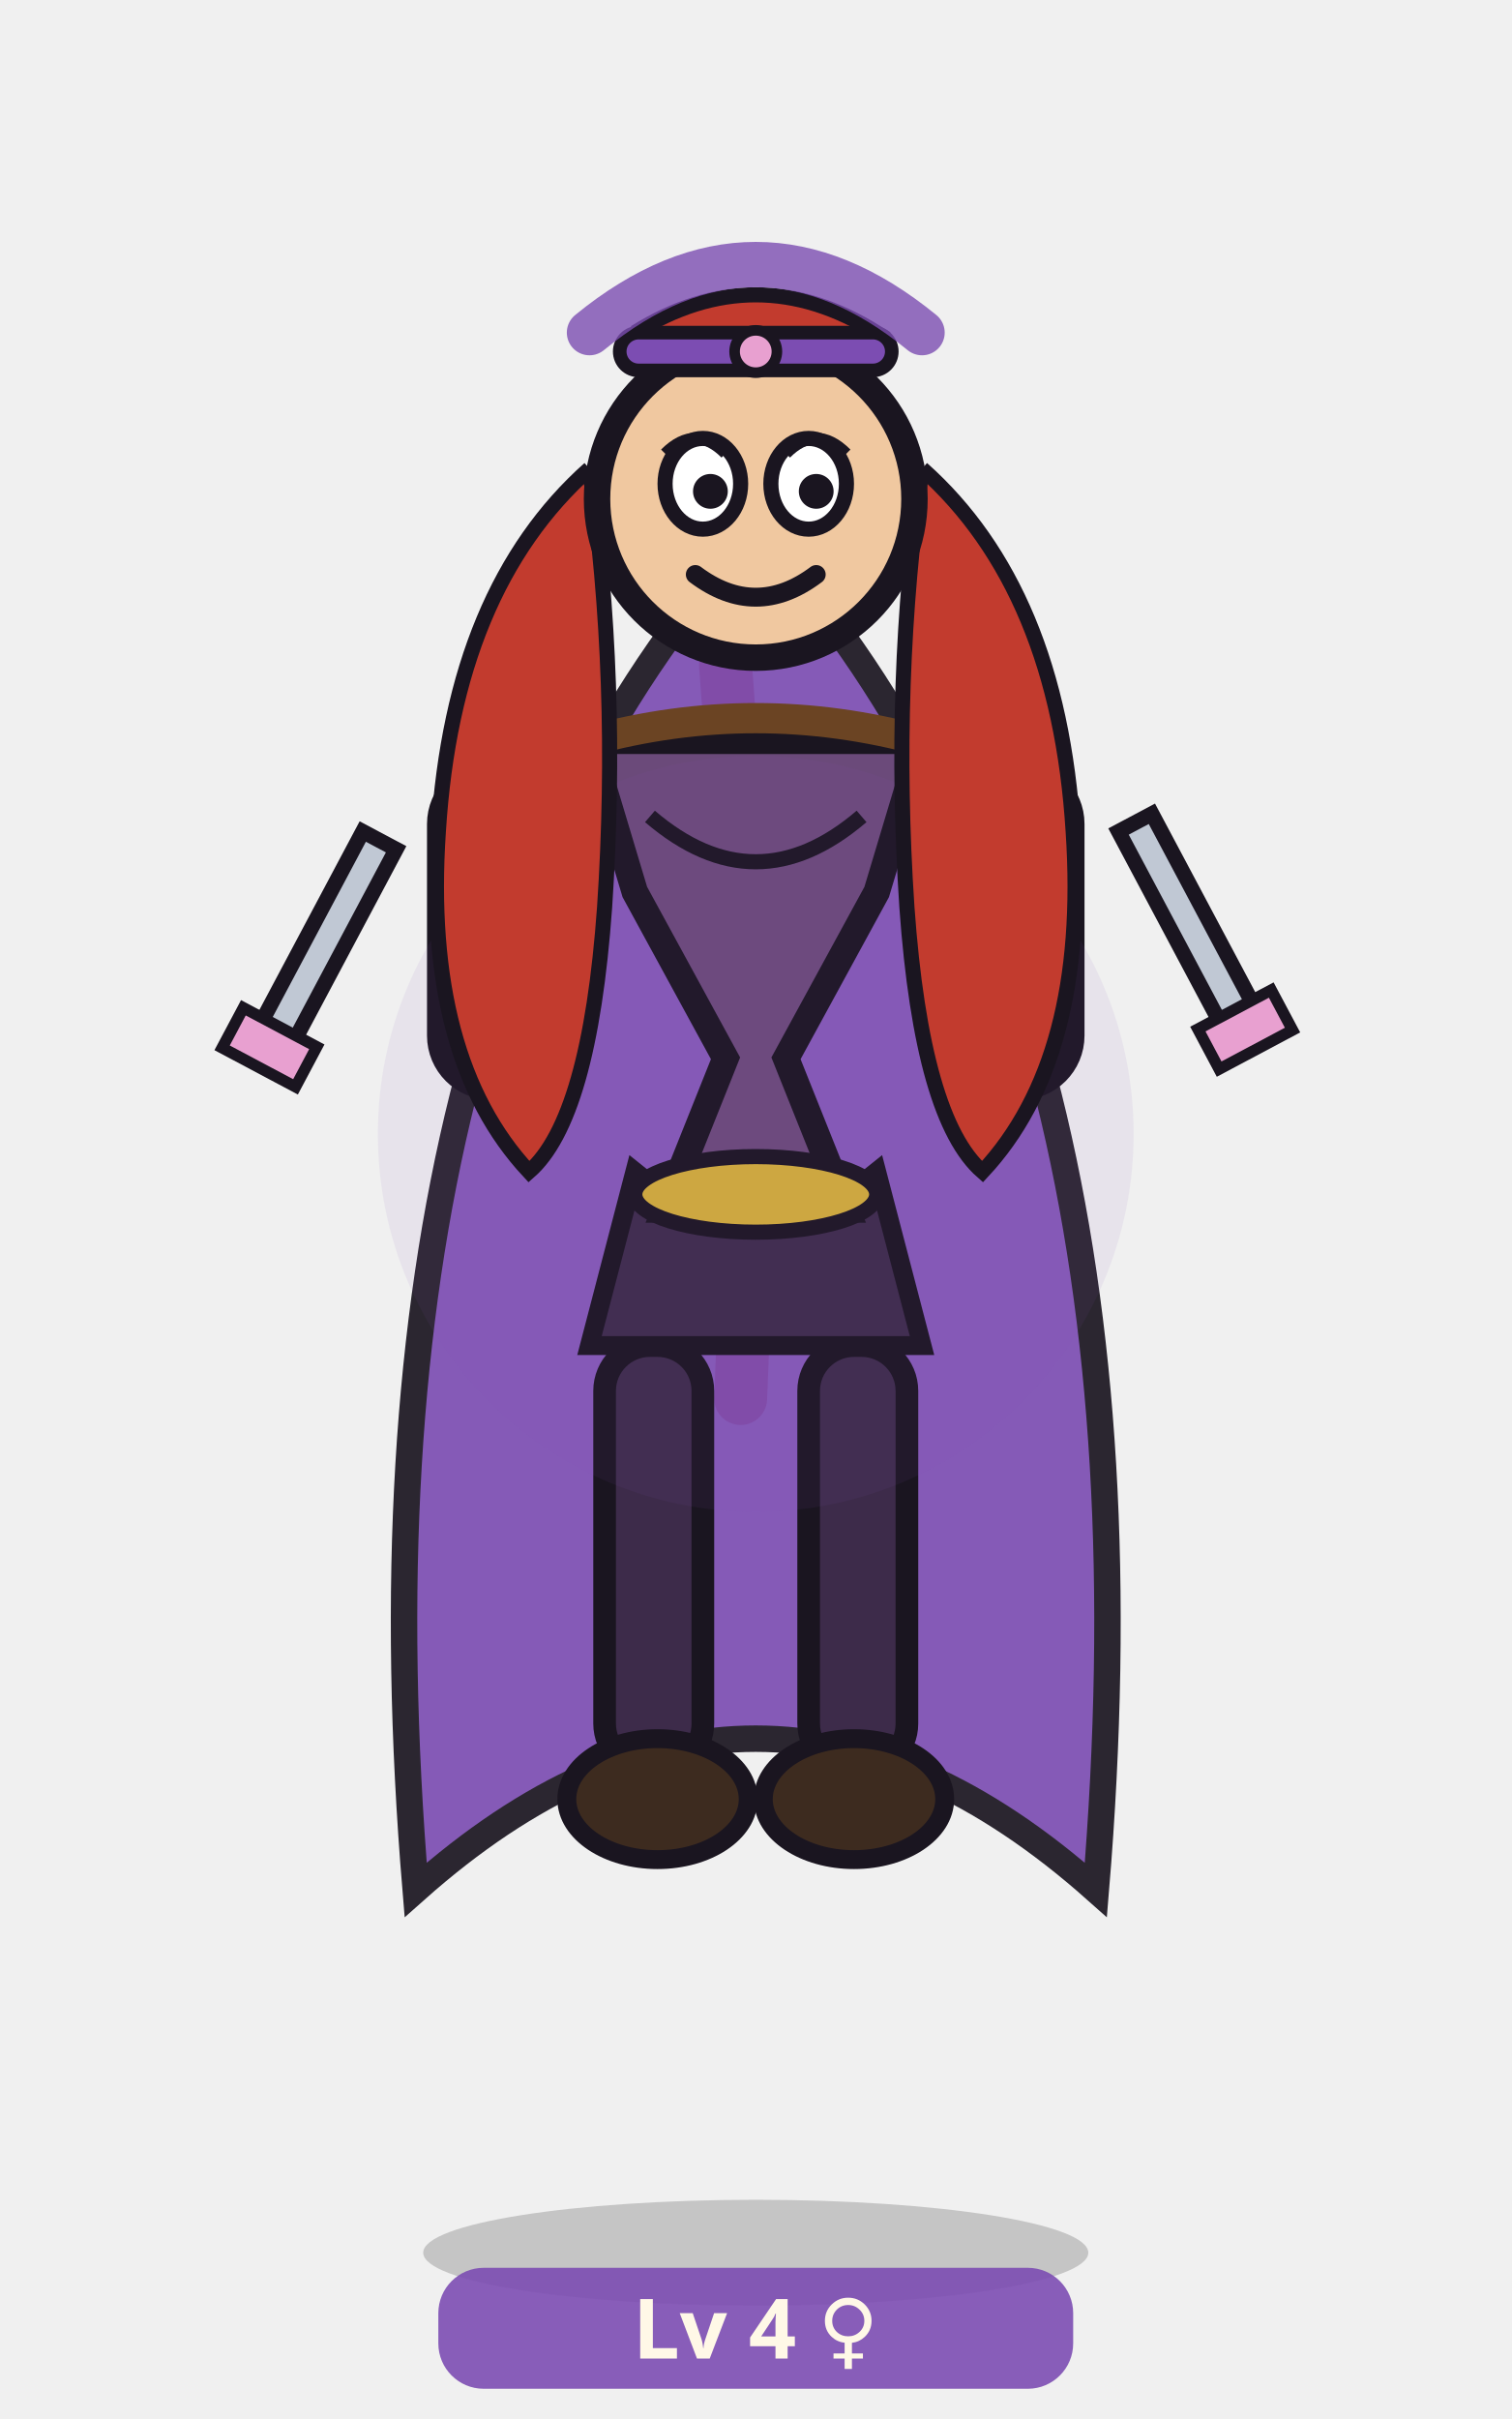
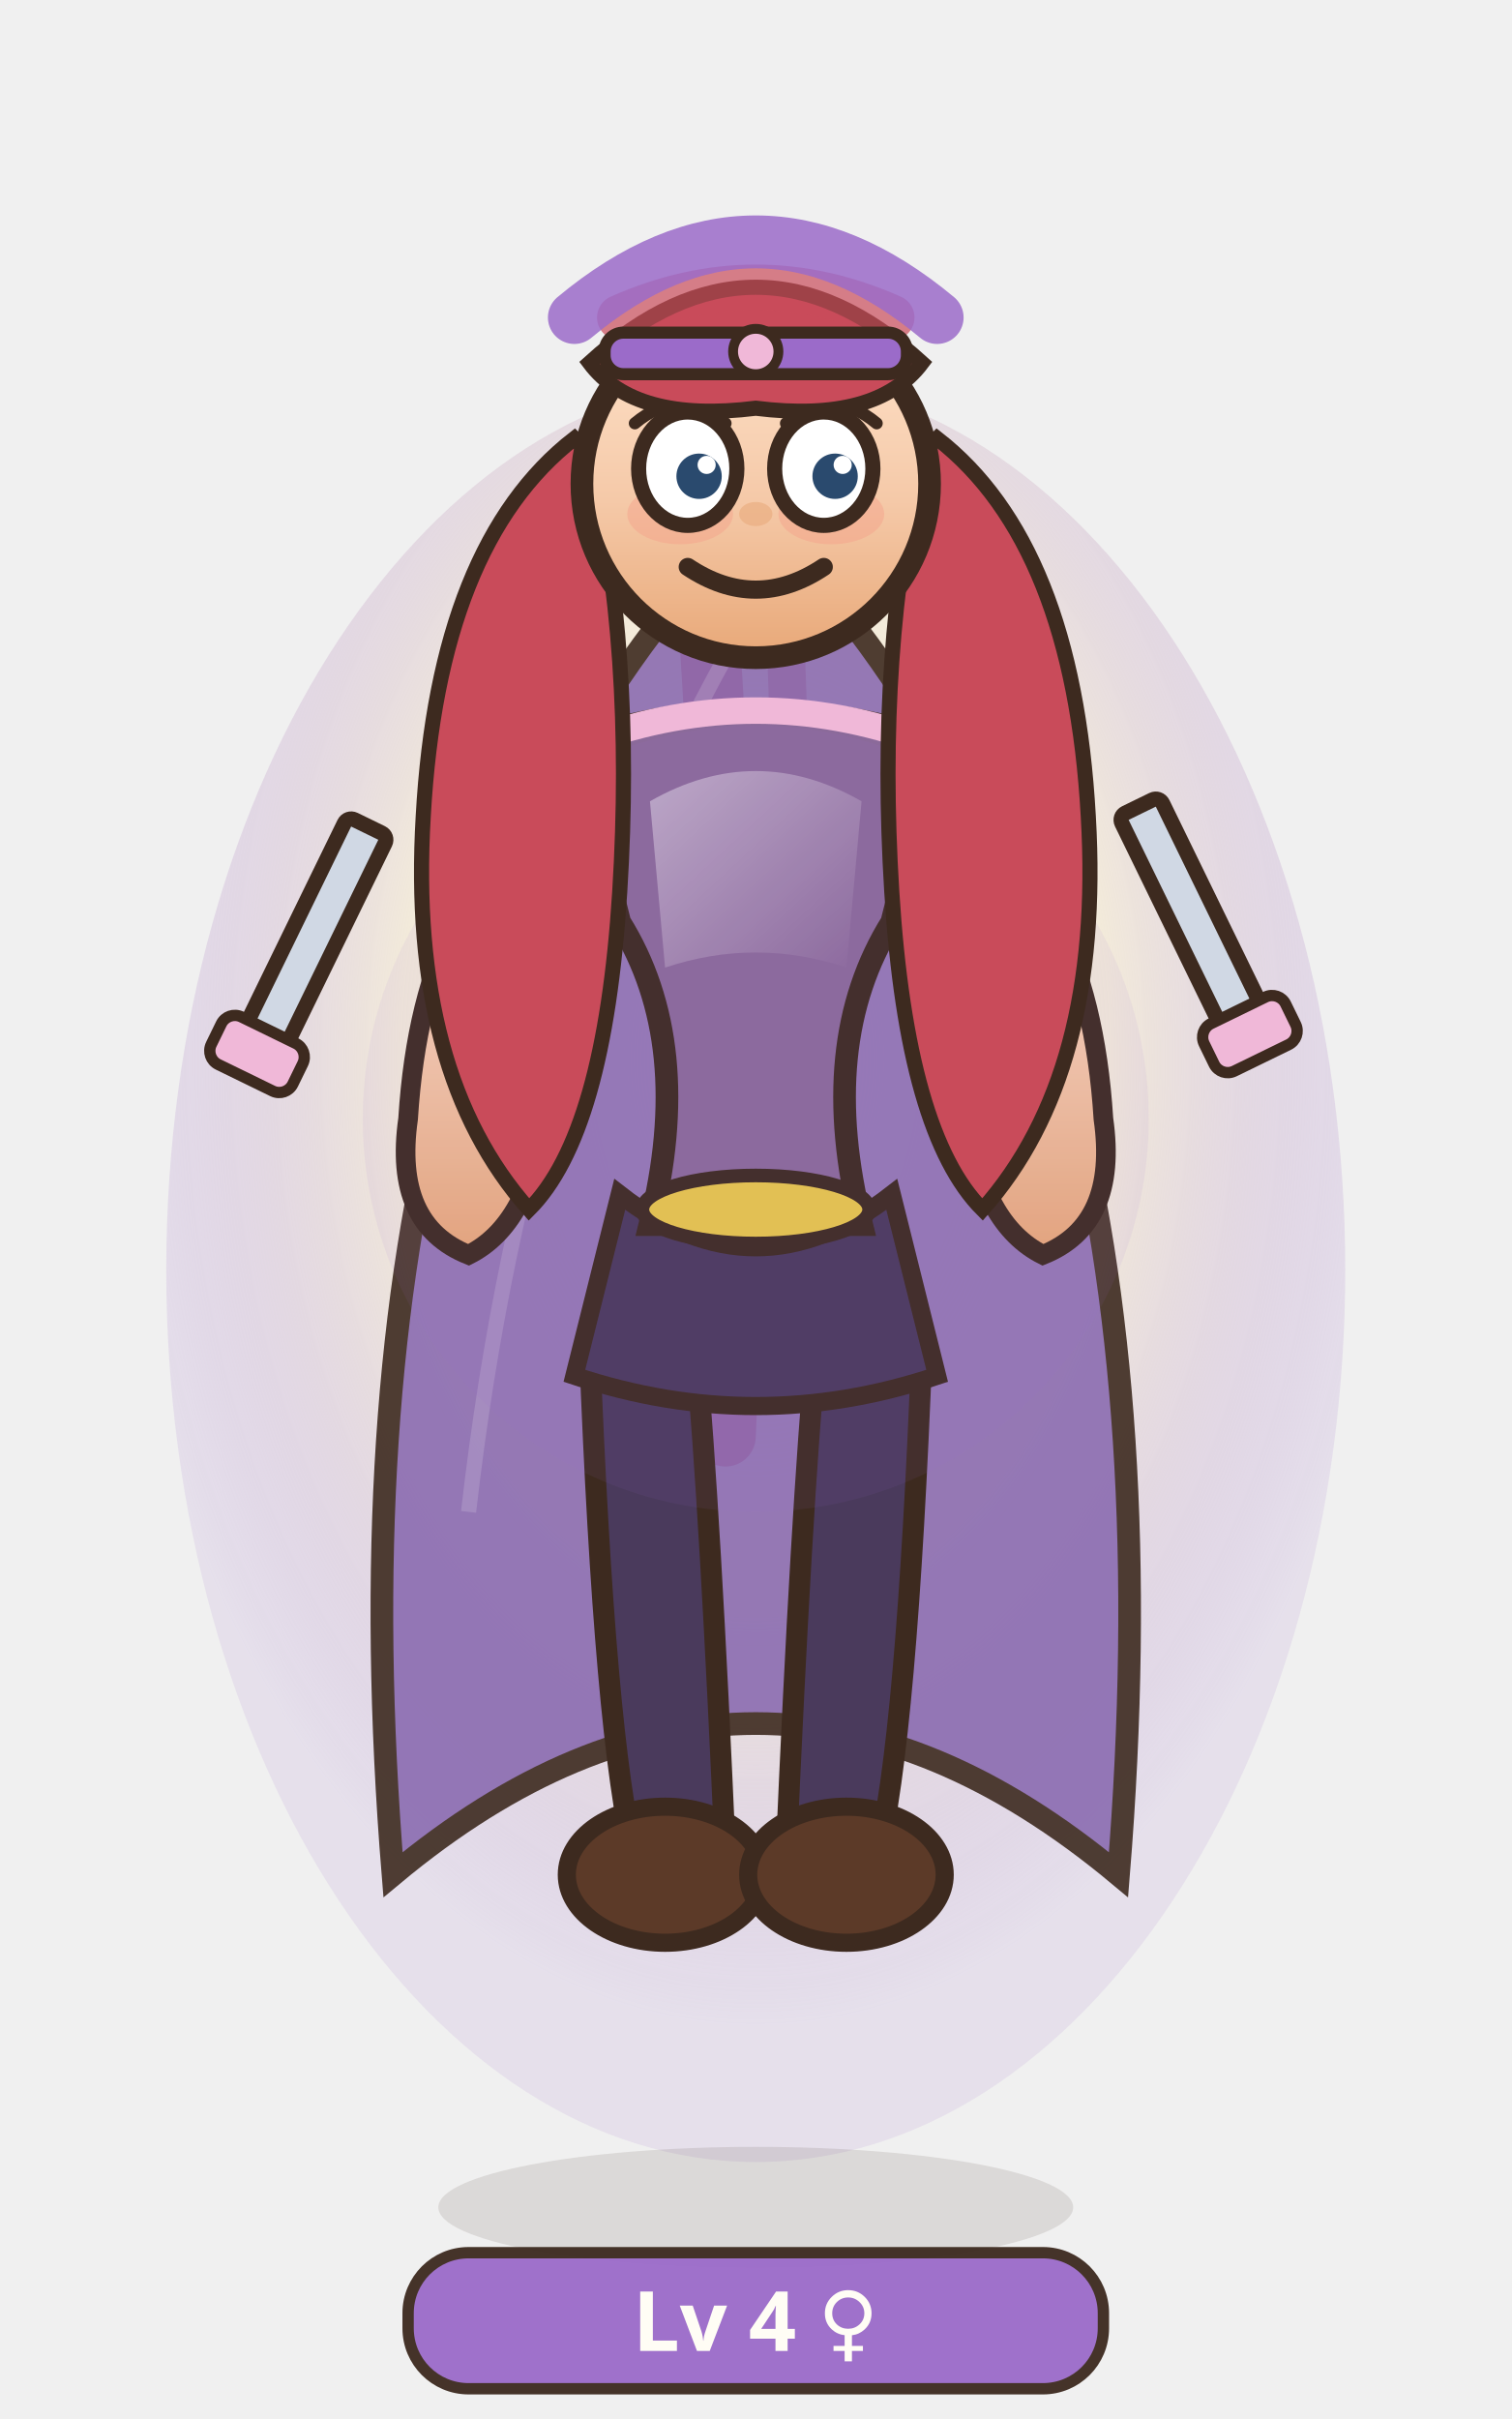
<svg xmlns="http://www.w3.org/2000/svg" viewBox="0 0 200 320" fill="none">
-   <path d="M96 88 Q100 140 98 185" fill="none" stroke="#C23B2E" stroke-width="7" stroke-linecap="round" />
-   <path d="M100 70 Q45 130 55 250 Q100 210 145 250 Q155 130 100 70" fill="#7C4DB2" stroke="#1a1520" stroke-width="3.5" opacity="0.92" />
-   <ellipse cx="100" cy="298" rx="44" ry="7" fill="#000" opacity="0.18" />
-   <rect x="80" y="178" width="13" height="56" rx="6" fill="#3D2B4A" stroke="#1a1520" stroke-width="3" />
-   <rect x="107" y="178" width="13" height="56" rx="6" fill="#3D2B4A" stroke="#1a1520" stroke-width="3" />
-   <ellipse cx="87" cy="238" rx="12" ry="8" fill="#3D2B1F" stroke="#1a1520" stroke-width="2.5" />
-   <ellipse cx="113" cy="238" rx="12" ry="8" fill="#3D2B1F" stroke="#1a1520" stroke-width="2.5" />
-   <path d="M84 155 Q100 168 116 155 L122 178 L78 178 Z" fill="#3D2B4A" stroke="#1a1520" stroke-width="2.5" />
-   <path d="M78 98 L122 98 L116 118 L104 140 L112 160 L88 160 L96 140 L84 118 Z" fill="#6B4A7A" stroke="#1a1520" stroke-width="3.5" />
-   <path d="M86 108 Q100 120 114 108" fill="#6B4A7A" stroke="#1a1520" stroke-width="2" />
-   <path d="M78 98 Q100 92 122 98" fill="none" stroke="#6B4423" stroke-width="4" stroke-linecap="round" />
-   <ellipse cx="100" cy="158" rx="16" ry="5" fill="#D4AF37" stroke="#1a1520" stroke-width="2" />
-   <rect x="58" y="102" width="14" height="42" rx="7" fill="#F0C8A0" stroke="#1a1520" stroke-width="3" />
-   <rect x="128" y="102" width="14" height="42" rx="7" fill="#F0C8A0" stroke="#1a1520" stroke-width="3" />
-   <g transform="translate(148,110) rotate(-28)">
-     <rect x="0" y="0" width="5" height="32" fill="#C0C8D4" stroke="#1a1520" stroke-width="2" />
-     <rect x="-3" y="28" width="11" height="6" fill="#E8A0D0" stroke="#1a1520" stroke-width="1.5" />
+   <defs>
+     <radialGradient id="bg" cx="50%" cy="38%" r="55%">
+       <stop offset="0%" stop-color="#FFF8E7" stop-opacity="0.95" />
+       <stop offset="55%" stop-color="#F5E6C8" stop-opacity="0.55" />
+       <stop offset="100%" stop-color="#9B6BC9" stop-opacity="0.12" />
+     </radialGradient>
+     <linearGradient id="skinG" x1="0" y1="0" x2="0" y2="1">
+       <stop offset="0%" stop-color="#FFE4CC" />
+       <stop offset="55%" stop-color="#F5C9A8" />
+       <stop offset="100%" stop-color="#E8A878" />
+     </linearGradient>
+     <linearGradient id="shine" x1="0" y1="0" x2="1" y2="1">
+       <stop offset="0%" stop-color="#fff" stop-opacity="0.45" />
+       <stop offset="100%" stop-color="#fff" stop-opacity="0" />
+     </linearGradient>
+   </defs>
+   <ellipse cx="100" cy="168" rx="78" ry="118" fill="url(#bg)" />
+   <path d="M94 86 Q98 150 96 190" fill="none" stroke="#C94B5A" stroke-width="8" stroke-linecap="round" />
+   <path d="M104 86 Q106 145 108 185" fill="none" stroke="#C94B5A" stroke-width="5" stroke-linecap="round" opacity="0.85" />
+   <path d="M100 68 Q42 125 52 248 Q100 208 148 248 Q158 125 100 68" fill="#8B6BB0" stroke="#3D2A1F" stroke-width="3" opacity="0.9" />
+   <path d="M100 80 Q70 130 62 200" fill="none" stroke="#fff" stroke-width="2" opacity="0.15" />
+   <ellipse cx="100" cy="292" rx="42" ry="8" fill="#3D2A1F" opacity="0.12" />
+   <path d="M78 178 Q80 230 84 246 L96 246 Q94 200 92 178 Z" fill="#4A3A5C" stroke="#3D2A1F" stroke-width="2.8" />
+   <path d="M108 178 Q106 200 104 246 L116 246 Q120 230 122 178 Z" fill="#4A3A5C" stroke="#3D2A1F" stroke-width="2.8" />
+   <ellipse cx="88" cy="248" rx="13" ry="9" fill="#5C3A28" stroke="#3D2A1F" stroke-width="2.4" />
+   <ellipse cx="112" cy="248" rx="13" ry="9" fill="#5C3A28" stroke="#3D2A1F" stroke-width="2.4" />
+   <path d="M82 158 Q100 172 118 158 L124 182 Q100 190 76 182 Z" fill="#4A3A5C" stroke="#3D2A1F" stroke-width="2.4" />
+   <path d="M76 98 Q100 90 124 98 L118 122 Q108 138 114 162 L86 162 Q92 138 82 122 Z" fill="#8B6A9A" stroke="#3D2A1F" stroke-width="3" />
+   <path d="M86 106 Q100 98 114 106 L112 128 Q100 124 88 128 Z" fill="url(#shine)" />
+   <path d="M78 98 Q100 90 122 98" fill="none" stroke="#F0B8D8" stroke-width="3.5" stroke-linecap="round" />
+   <ellipse cx="100" cy="160" rx="15" ry="4.5" fill="#E8C84A" stroke="#3D2A1F" stroke-width="1.8" />
+   <path d="M76 106 Q56 116 54 148 Q52 162 62 166 Q70 162 72 148 Q74 124 80 114 Z" fill="url(#skinG)" stroke="#3D2A1F" stroke-width="2.6" />
+   <path d="M124 106 Q144 116 146 148 Q148 162 138 166 Q130 162 128 148 Q126 124 120 114 Z" fill="url(#skinG)" stroke="#3D2A1F" stroke-width="2.6" />
+   <g transform="translate(148,108) rotate(-26)">
+     <rect x="0" y="0" width="6" height="34" rx="1" fill="#D0D8E4" stroke="#3D2A1F" stroke-width="2" />
+     <rect x="-3" y="30" width="12" height="7" rx="2" fill="#F0B8D8" stroke="#3D2A1F" stroke-width="1.5" />
  </g>
-   <g transform="translate(48,110) rotate(28)">
-     <rect x="0" y="0" width="5" height="32" fill="#C0C8D4" stroke="#1a1520" stroke-width="2" />
-     <rect x="-3" y="28" width="11" height="6" fill="#E8A0D0" stroke="#1a1520" stroke-width="1.5" />
+   <g transform="translate(46,108) rotate(26)">
+     <rect x="0" y="0" width="6" height="34" rx="1" fill="#D0D8E4" stroke="#3D2A1F" stroke-width="2" />
+     <rect x="-3" y="30" width="12" height="7" rx="2" fill="#F0B8D8" stroke="#3D2A1F" stroke-width="1.5" />
  </g>
-   <circle cx="100" cy="150" r="50" fill="#7C4DB2" opacity="0.08" />
-   <path d="M78 62 Q60 78 58 110 Q56 140 70 155 Q78 148 80 120 Q82 90 78 62" fill="#C23B2E" stroke="#1a1520" stroke-width="2" />
-   <path d="M122 62 Q140 78 142 110 Q144 140 130 155 Q122 148 120 120 Q118 90 122 62" fill="#C23B2E" stroke="#1a1520" stroke-width="2" />
-   <circle cx="100" cy="66" r="21" fill="#F0C8A0" stroke="#1a1520" stroke-width="3.5" />
-   <ellipse cx="93" cy="64" rx="5" ry="6" fill="#fff" stroke="#1a1520" stroke-width="2" />
-   <ellipse cx="107" cy="64" rx="5" ry="6" fill="#fff" stroke="#1a1520" stroke-width="2" />
-   <circle cx="94" cy="65" r="2.3" fill="#1a1520" />
-   <circle cx="108" cy="65" r="2.3" fill="#1a1520" />
-   <path d="M88 60 Q92 56 96 60" stroke="#1a1520" stroke-width="1.5" fill="none" />
-   <path d="M104 60 Q108 56 112 60" stroke="#1a1520" stroke-width="1.5" fill="none" />
-   <path d="M92 76 Q100 82 108 76" stroke="#1a1520" stroke-width="2.5" fill="none" stroke-linecap="round" />
-   <path d="M84 44 Q100 34 116 44 Q110 48 100 46 Q90 48 84 44" fill="#C23B2E" stroke="#1a1520" stroke-width="2" />
-   <rect x="82" y="44" width="36" height="5" rx="2.5" fill="#7C4DB2" stroke="#1a1520" stroke-width="1.8" />
-   <circle cx="100" cy="46.5" r="2.8" fill="#E8A0D0" stroke="#1a1520" stroke-width="1.4" />
-   <path d="M78 44 Q100 26 122 44" fill="none" stroke="#7C4DB2" stroke-width="6" stroke-linecap="round" opacity="0.8" />
-   <rect x="58" y="300" width="84" height="16" rx="6" fill="#7C4DB2" opacity="0.9" />
-   <text x="100" y="312" text-anchor="middle" font-family="Verdana, sans-serif" font-size="11" font-weight="700" fill="#FFF8E7">Lv 4 ♀</text>
+   <circle cx="100" cy="148" r="52" fill="#9B6BC9" opacity="0.08" />
+   <path d="M76 58 Q58 72 56 108 Q54 142 70 160 Q80 150 82 118 Q84 86 78 60 Z" fill="#C94B5A" stroke="#3D2A1F" stroke-width="2" />
+   <path d="M124 58 Q142 72 144 108 Q146 142 130 160 Q120 150 118 118 Q116 86 122 60 Z" fill="#C94B5A" stroke="#3D2A1F" stroke-width="2" />
+   <circle cx="100" cy="64" r="23" fill="url(#skinG)" stroke="#3D2A1F" stroke-width="3" />
+   <ellipse cx="90" cy="68" rx="7" ry="4" fill="#F4A08A" opacity="0.45" />
+   <ellipse cx="110" cy="68" rx="7" ry="4" fill="#F4A08A" opacity="0.45" />
+   <ellipse cx="91" cy="62" rx="6.5" ry="7.5" fill="#fff" stroke="#3D2A1F" stroke-width="2" />
+   <ellipse cx="109" cy="62" rx="6.5" ry="7.5" fill="#fff" stroke="#3D2A1F" stroke-width="2" />
+   <circle cx="92.5" cy="63" r="3" fill="#2A4A6E" />
+   <circle cx="110.5" cy="63" r="3" fill="#2A4A6E" />
+   <circle cx="93.5" cy="61.5" r="1.2" fill="#fff" />
+   <circle cx="111.5" cy="61.5" r="1.2" fill="#fff" />
+   <path d="M84 56 Q90 51 96 56" stroke="#3D2A1F" stroke-width="1.6" fill="none" stroke-linecap="round" />
+   <path d="M104 56 Q110 51 116 56" stroke="#3D2A1F" stroke-width="1.6" fill="none" stroke-linecap="round" />
+   <ellipse cx="100" cy="68" rx="2.2" ry="1.6" fill="#E8A878" opacity="0.55" />
+   <path d="M91 75 Q100 81 109 75" stroke="#3D2A1F" stroke-width="2.4" fill="none" stroke-linecap="round" />
+   <path d="M78 48 Q100 28 122 48 Q116 56 100 54 Q84 56 78 48 Z" fill="#C94B5A" stroke="#3D2A1F" stroke-width="2" />
+   <path d="M82 42 Q100 34 118 42" fill="none" stroke="#C94B5A" stroke-width="6" stroke-linecap="round" opacity="0.7" />
+   <rect x="80" y="44" width="40" height="5.5" rx="2.5" fill="#9B6BC9" stroke="#3D2A1F" stroke-width="1.6" />
+   <circle cx="100" cy="46.5" r="3" fill="#F0B8D8" stroke="#3D2A1F" stroke-width="1.3" />
+   <path d="M76 42 Q100 22 124 42" fill="none" stroke="#9B6BC9" stroke-width="7" stroke-linecap="round" opacity="0.85" />
+   <rect x="54" y="298" width="92" height="18" rx="8" fill="#9B6BC9" stroke="#3D2A1F" stroke-width="1.5" opacity="0.95" />
+   <text x="100" y="311" text-anchor="middle" font-family="Verdana, sans-serif" font-size="11" font-weight="700" fill="#FFFDF5">Lv 4 ♀</text>
</svg>
